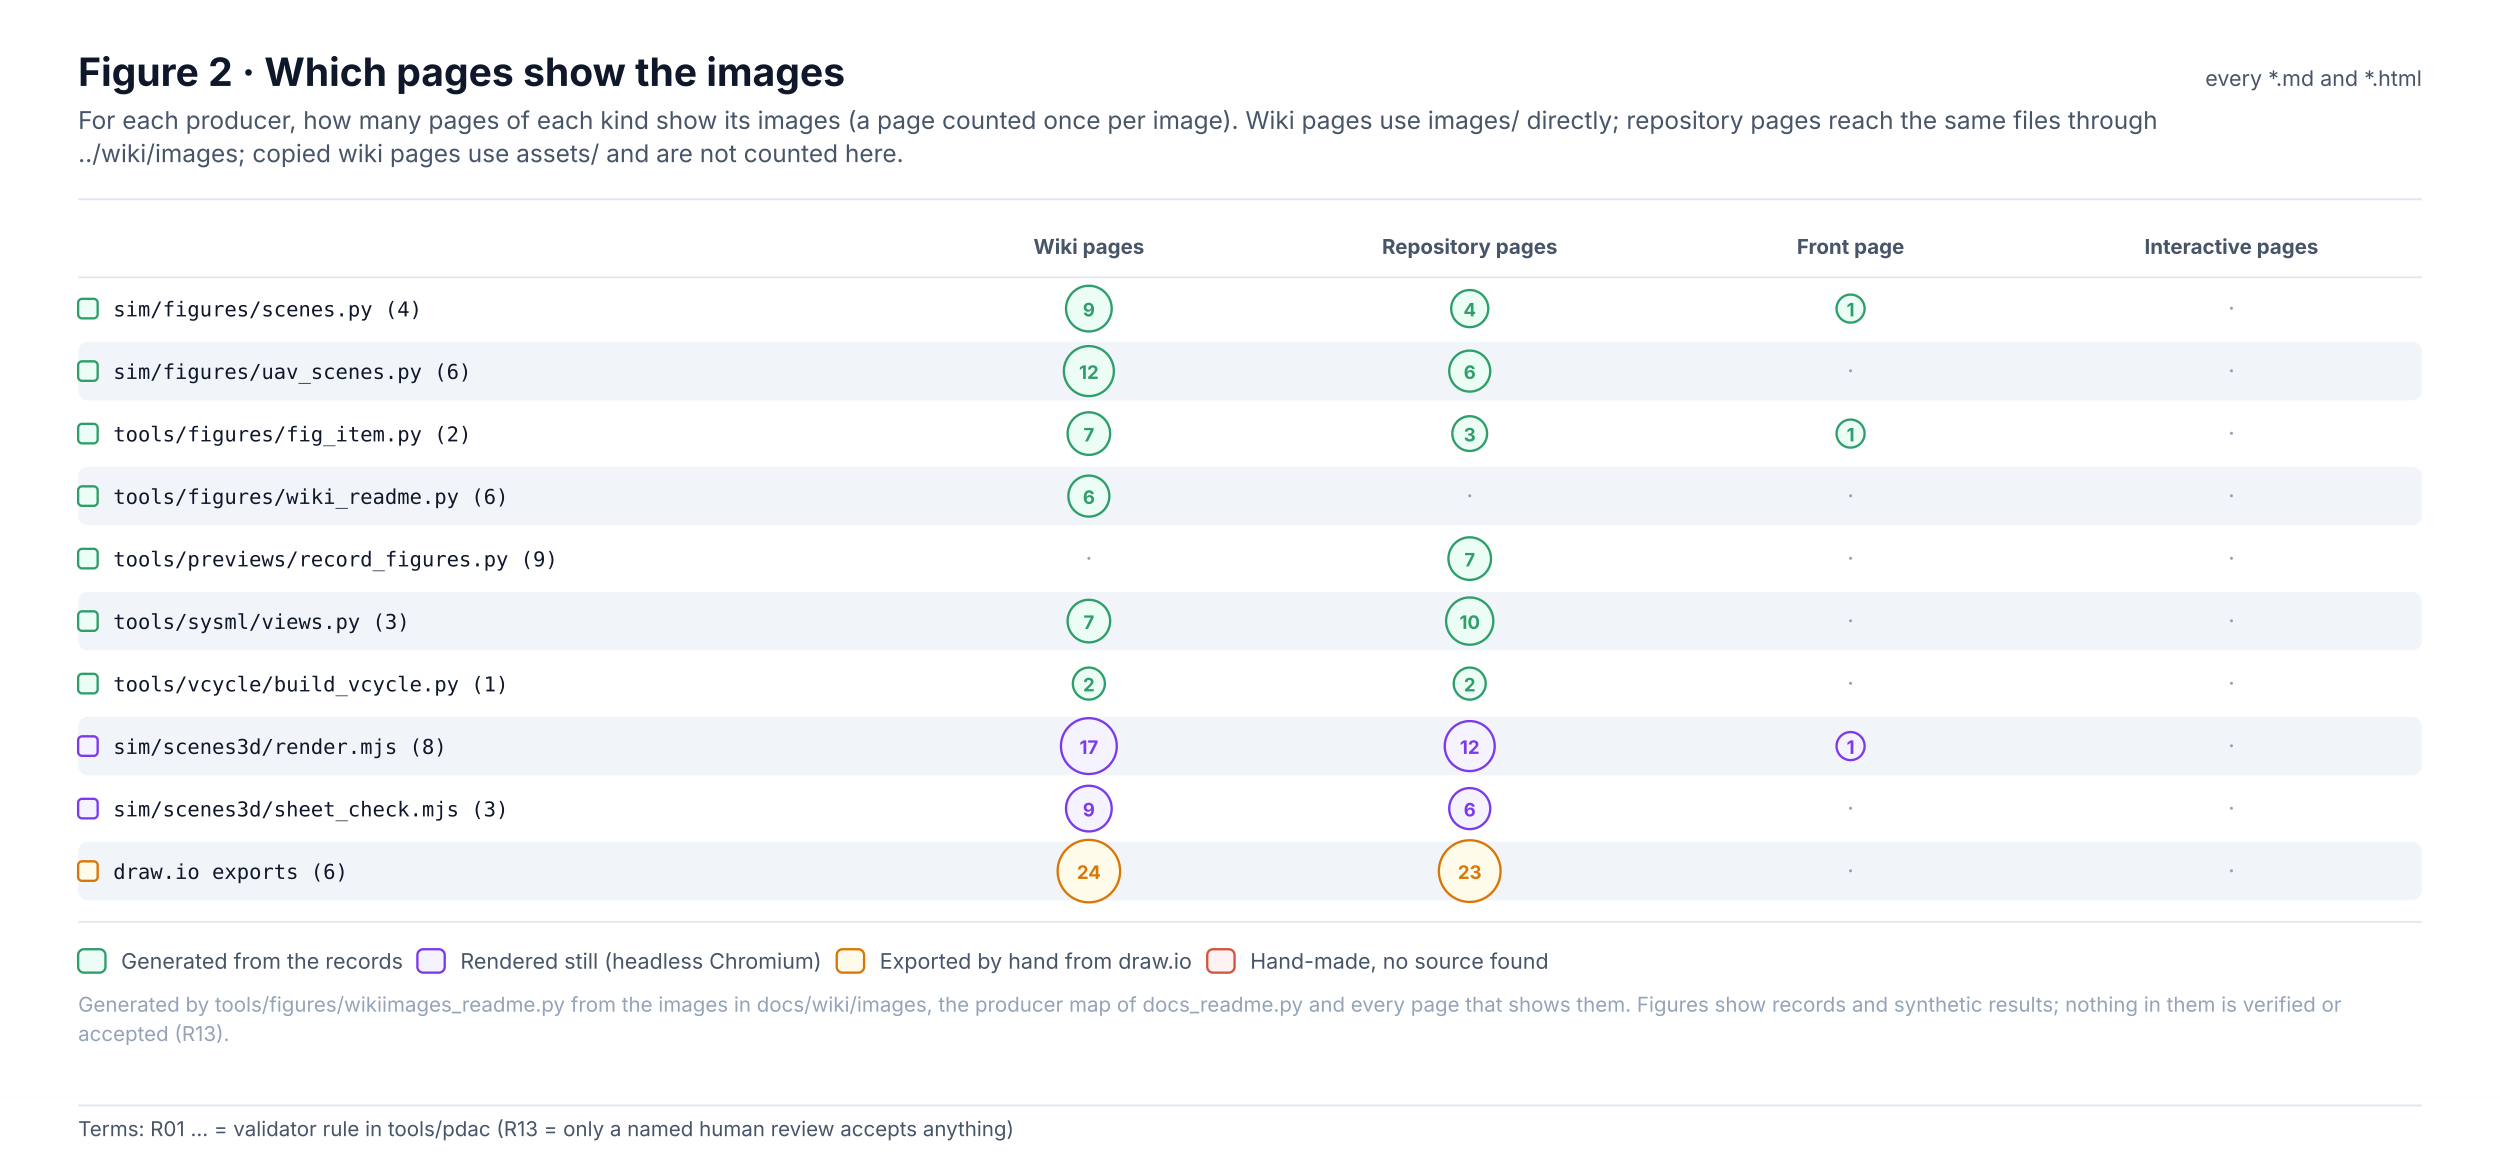
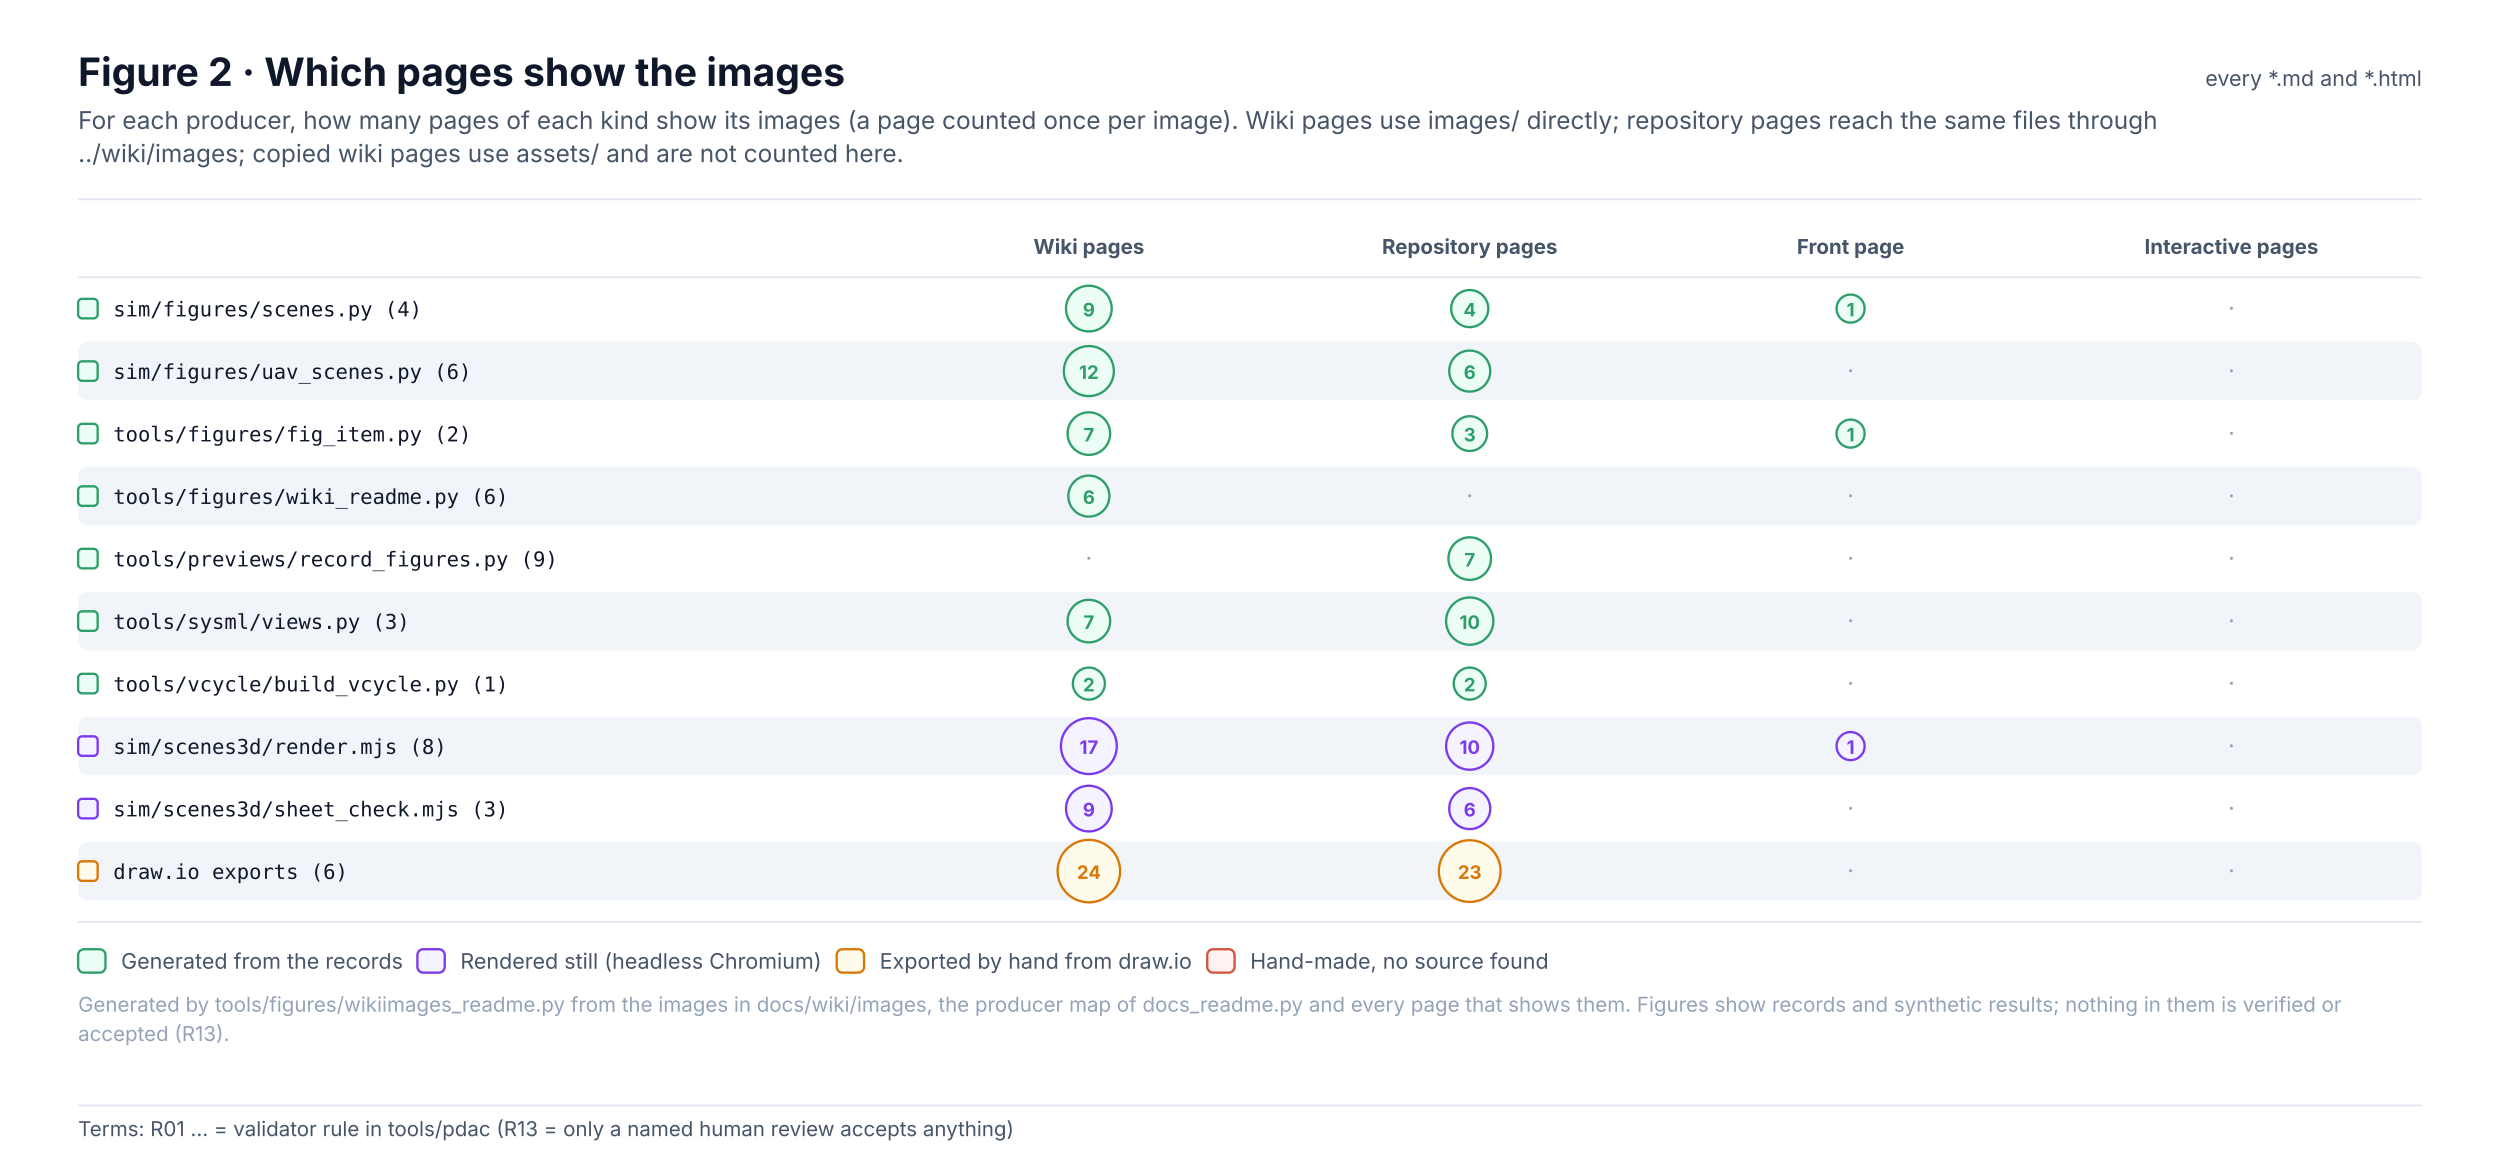
<svg xmlns="http://www.w3.org/2000/svg" width="1280" height="602.1" viewBox="0 0 1280 602.1" font-family="Inter, 'Segoe UI', Helvetica, Arial, sans-serif" role="img">
  <defs>
    <pattern id="hatch" patternUnits="userSpaceOnUse" width="6" height="6" patternTransform="rotate(45)">
      <rect width="6" height="6" fill="#F1F5F9" />
      <line x1="0" y1="0" x2="0" y2="6" stroke="#E2E8F0" stroke-width="2" />
    </pattern>
    <marker id="arr-ink" viewBox="0 0 10 10" refX="9" refY="5" markerWidth="7" markerHeight="7" orient="auto-start-reverse">
      <path d="M0 0 L10 5 L0 10 z" fill="#475569" />
    </marker>
    <marker id="dia-ink" viewBox="0 0 16 10" refX="15" refY="5" markerWidth="12" markerHeight="8" orient="auto-start-reverse">
      <path d="M1 5 L8 1 L15 5 L8 9 z" fill="#475569" />
    </marker>
    <marker id="tri-ink" viewBox="0 0 12 12" refX="11" refY="6" markerWidth="10" markerHeight="10" orient="auto-start-reverse">
      <path d="M1 1 L11 6 L1 11 z" fill="#FFFFFF" stroke="#475569" stroke-width="1.2" />
    </marker>
    <marker id="arr-system" viewBox="0 0 10 10" refX="9" refY="5" markerWidth="7" markerHeight="7" orient="auto-start-reverse">
      <path d="M0 0 L10 5 L0 10 z" fill="#4F46E5" />
    </marker>
    <marker id="dia-system" viewBox="0 0 16 10" refX="15" refY="5" markerWidth="12" markerHeight="8" orient="auto-start-reverse">
      <path d="M1 5 L8 1 L15 5 L8 9 z" fill="#4F46E5" />
    </marker>
    <marker id="tri-system" viewBox="0 0 12 12" refX="11" refY="6" markerWidth="10" markerHeight="10" orient="auto-start-reverse">
      <path d="M1 1 L11 6 L1 11 z" fill="#FFFFFF" stroke="#4F46E5" stroke-width="1.2" />
    </marker>
    <marker id="arr-software" viewBox="0 0 10 10" refX="9" refY="5" markerWidth="7" markerHeight="7" orient="auto-start-reverse">
      <path d="M0 0 L10 5 L0 10 z" fill="#0F766E" />
    </marker>
    <marker id="dia-software" viewBox="0 0 16 10" refX="15" refY="5" markerWidth="12" markerHeight="8" orient="auto-start-reverse">
      <path d="M1 5 L8 1 L15 5 L8 9 z" fill="#0F766E" />
    </marker>
    <marker id="tri-software" viewBox="0 0 12 12" refX="11" refY="6" markerWidth="10" markerHeight="10" orient="auto-start-reverse">
      <path d="M1 1 L11 6 L1 11 z" fill="#FFFFFF" stroke="#0F766E" stroke-width="1.2" />
    </marker>
    <marker id="arr-safety" viewBox="0 0 10 10" refX="9" refY="5" markerWidth="7" markerHeight="7" orient="auto-start-reverse">
      <path d="M0 0 L10 5 L0 10 z" fill="#C2410C" />
    </marker>
    <marker id="dia-safety" viewBox="0 0 16 10" refX="15" refY="5" markerWidth="12" markerHeight="8" orient="auto-start-reverse">
      <path d="M1 5 L8 1 L15 5 L8 9 z" fill="#C2410C" />
    </marker>
    <marker id="tri-safety" viewBox="0 0 12 12" refX="11" refY="6" markerWidth="10" markerHeight="10" orient="auto-start-reverse">
      <path d="M1 1 L11 6 L1 11 z" fill="#FFFFFF" stroke="#C2410C" stroke-width="1.2" />
    </marker>
    <marker id="arr-interface" viewBox="0 0 10 10" refX="9" refY="5" markerWidth="7" markerHeight="7" orient="auto-start-reverse">
      <path d="M0 0 L10 5 L0 10 z" fill="#7C3AED" />
    </marker>
    <marker id="dia-interface" viewBox="0 0 16 10" refX="15" refY="5" markerWidth="12" markerHeight="8" orient="auto-start-reverse">
      <path d="M1 5 L8 1 L15 5 L8 9 z" fill="#7C3AED" />
    </marker>
    <marker id="tri-interface" viewBox="0 0 12 12" refX="11" refY="6" markerWidth="10" markerHeight="10" orient="auto-start-reverse">
      <path d="M1 1 L11 6 L1 11 z" fill="#FFFFFF" stroke="#7C3AED" stroke-width="1.2" />
    </marker>
    <marker id="arr-external" viewBox="0 0 10 10" refX="9" refY="5" markerWidth="7" markerHeight="7" orient="auto-start-reverse">
      <path d="M0 0 L10 5 L0 10 z" fill="#64748B" />
    </marker>
    <marker id="dia-external" viewBox="0 0 16 10" refX="15" refY="5" markerWidth="12" markerHeight="8" orient="auto-start-reverse">
      <path d="M1 5 L8 1 L15 5 L8 9 z" fill="#64748B" />
    </marker>
    <marker id="tri-external" viewBox="0 0 12 12" refX="11" refY="6" markerWidth="10" markerHeight="10" orient="auto-start-reverse">
      <path d="M1 1 L11 6 L1 11 z" fill="#FFFFFF" stroke="#64748B" stroke-width="1.2" />
    </marker>
    <marker id="arr-work" viewBox="0 0 10 10" refX="9" refY="5" markerWidth="7" markerHeight="7" orient="auto-start-reverse">
      <path d="M0 0 L10 5 L0 10 z" fill="#475569" />
    </marker>
    <marker id="dia-work" viewBox="0 0 16 10" refX="15" refY="5" markerWidth="12" markerHeight="8" orient="auto-start-reverse">
      <path d="M1 5 L8 1 L15 5 L8 9 z" fill="#475569" />
    </marker>
    <marker id="tri-work" viewBox="0 0 12 12" refX="11" refY="6" markerWidth="10" markerHeight="10" orient="auto-start-reverse">
      <path d="M1 1 L11 6 L1 11 z" fill="#FFFFFF" stroke="#475569" stroke-width="1.2" />
    </marker>
    <marker id="arr-muted" viewBox="0 0 10 10" refX="9" refY="5" markerWidth="7" markerHeight="7" orient="auto-start-reverse">
      <path d="M0 0 L10 5 L0 10 z" fill="#94A3B8" />
    </marker>
    <marker id="dia-muted" viewBox="0 0 16 10" refX="15" refY="5" markerWidth="12" markerHeight="8" orient="auto-start-reverse">
      <path d="M1 5 L8 1 L15 5 L8 9 z" fill="#94A3B8" />
    </marker>
    <marker id="tri-muted" viewBox="0 0 12 12" refX="11" refY="6" markerWidth="10" markerHeight="10" orient="auto-start-reverse">
      <path d="M1 1 L11 6 L1 11 z" fill="#FFFFFF" stroke="#94A3B8" stroke-width="1.2" />
    </marker>
    <marker id="arr-current" viewBox="0 0 10 10" refX="9" refY="5" markerWidth="7" markerHeight="7" orient="auto-start-reverse">
      <path d="M0 0 L10 5 L0 10 z" fill="#0F172A" />
    </marker>
    <marker id="dia-current" viewBox="0 0 16 10" refX="15" refY="5" markerWidth="12" markerHeight="8" orient="auto-start-reverse">
      <path d="M1 5 L8 1 L15 5 L8 9 z" fill="#0F172A" />
    </marker>
    <marker id="tri-current" viewBox="0 0 12 12" refX="11" refY="6" markerWidth="10" markerHeight="10" orient="auto-start-reverse">
      <path d="M1 1 L11 6 L1 11 z" fill="#FFFFFF" stroke="#0F172A" stroke-width="1.2" />
    </marker>
    <marker id="arr-ok" viewBox="0 0 10 10" refX="9" refY="5" markerWidth="7" markerHeight="7" orient="auto-start-reverse">
      <path d="M0 0 L10 5 L0 10 z" fill="#2E9E6A" />
    </marker>
    <marker id="dia-ok" viewBox="0 0 16 10" refX="15" refY="5" markerWidth="12" markerHeight="8" orient="auto-start-reverse">
      <path d="M1 5 L8 1 L15 5 L8 9 z" fill="#2E9E6A" />
    </marker>
    <marker id="tri-ok" viewBox="0 0 12 12" refX="11" refY="6" markerWidth="10" markerHeight="10" orient="auto-start-reverse">
      <path d="M1 1 L11 6 L1 11 z" fill="#FFFFFF" stroke="#2E9E6A" stroke-width="1.2" />
    </marker>
    <marker id="arr-amber" viewBox="0 0 10 10" refX="9" refY="5" markerWidth="7" markerHeight="7" orient="auto-start-reverse">
      <path d="M0 0 L10 5 L0 10 z" fill="#D97706" />
    </marker>
    <marker id="dia-amber" viewBox="0 0 16 10" refX="15" refY="5" markerWidth="12" markerHeight="8" orient="auto-start-reverse">
      <path d="M1 5 L8 1 L15 5 L8 9 z" fill="#D97706" />
    </marker>
    <marker id="tri-amber" viewBox="0 0 12 12" refX="11" refY="6" markerWidth="10" markerHeight="10" orient="auto-start-reverse">
      <path d="M1 1 L11 6 L1 11 z" fill="#FFFFFF" stroke="#D97706" stroke-width="1.2" />
    </marker>
    <marker id="arr-red" viewBox="0 0 10 10" refX="9" refY="5" markerWidth="7" markerHeight="7" orient="auto-start-reverse">
      <path d="M0 0 L10 5 L0 10 z" fill="#D2553F" />
    </marker>
    <marker id="dia-red" viewBox="0 0 16 10" refX="15" refY="5" markerWidth="12" markerHeight="8" orient="auto-start-reverse">
      <path d="M1 5 L8 1 L15 5 L8 9 z" fill="#D2553F" />
    </marker>
    <marker id="tri-red" viewBox="0 0 12 12" refX="11" refY="6" markerWidth="10" markerHeight="10" orient="auto-start-reverse">
      <path d="M1 1 L11 6 L1 11 z" fill="#FFFFFF" stroke="#D2553F" stroke-width="1.2" />
    </marker>
  </defs>
  <rect x="0" y="0" width="1280" height="562" rx="0" fill="#FFFFFF" stroke="none" stroke-width="0" />
  <text x="40" y="44" font-size="20" fill="#0F172A" font-weight="700">Figure 2 · Which pages show the images</text>
  <text x="40" y="66" font-size="12.5" fill="#475569">For each producer, how many pages of each kind show its images (a page counted once per image). Wiki pages use images/ directly; repository pages reach the same files through</text>
  <text x="40" y="83" font-size="12.5" fill="#475569">../wiki/images; copied wiki pages use assets/ and are not counted here.</text>
  <text x="1240" y="44" font-size="11" fill="#475569" text-anchor="end">every *.md and *.html</text>
  <line x1="40" y1="102" x2="1240" y2="102" stroke="#E2E8F0" stroke-width="1" />
  <text x="557.5" y="130" font-size="10.5" fill="#475569" font-weight="700" text-anchor="middle">Wiki pages</text>
  <text x="752.5" y="130" font-size="10.5" fill="#475569" font-weight="700" text-anchor="middle">Repository pages</text>
  <text x="947.5" y="130" font-size="10.5" fill="#475569" font-weight="700" text-anchor="middle">Front page</text>
  <text x="1142.5" y="130" font-size="10.5" fill="#475569" font-weight="700" text-anchor="middle">Interactive pages</text>
  <line x1="40" y1="142" x2="1240" y2="142" stroke="#E2E8F0" stroke-width="1" />
  <rect x="40" y="153" width="10" height="10" rx="2" fill="#ECFDF5" stroke="#2E9E6A" stroke-width="1.2" />
  <text x="58" y="162" font-size="10.5" fill="#0F172A" font-family="'JetBrains Mono', 'SFMono-Regular', Menlo, Consolas, monospace">sim/figures/scenes.py (4)</text>
  <circle cx="557.5" cy="158.0" r="11.7" fill="#ECFDF5" stroke="#2E9E6A" stroke-width="1.2" />
  <text x="557.5" y="162" font-size="9.5" fill="#2E9E6A" font-weight="700" text-anchor="middle">9</text>
  <circle cx="752.5" cy="158.0" r="9.5" fill="#ECFDF5" stroke="#2E9E6A" stroke-width="1.2" />
  <text x="752.5" y="162" font-size="9.5" fill="#2E9E6A" font-weight="700" text-anchor="middle">4</text>
  <circle cx="947.5" cy="158.0" r="7.2" fill="#ECFDF5" stroke="#2E9E6A" stroke-width="1.2" />
  <text x="947.5" y="162" font-size="9.5" fill="#2E9E6A" font-weight="700" text-anchor="middle">1</text>
  <text x="1142.5" y="162" font-size="12" fill="#94A3B8" text-anchor="middle">·</text>
  <rect x="40" y="175" width="1200" height="30" rx="5" fill="#F1F5F9" stroke="none" stroke-width="0" />
  <rect x="40" y="185" width="10" height="10" rx="2" fill="#ECFDF5" stroke="#2E9E6A" stroke-width="1.2" />
  <text x="58" y="194" font-size="10.5" fill="#0F172A" font-family="'JetBrains Mono', 'SFMono-Regular', Menlo, Consolas, monospace">sim/figures/uav_scenes.py (6)</text>
  <circle cx="557.5" cy="190.0" r="12.8" fill="#ECFDF5" stroke="#2E9E6A" stroke-width="1.2" />
  <text x="557.5" y="194" font-size="9.5" fill="#2E9E6A" font-weight="700" text-anchor="middle">12</text>
  <circle cx="752.5" cy="190.0" r="10.5" fill="#ECFDF5" stroke="#2E9E6A" stroke-width="1.2" />
  <text x="752.5" y="194" font-size="9.5" fill="#2E9E6A" font-weight="700" text-anchor="middle">6</text>
  <text x="947.5" y="194" font-size="12" fill="#94A3B8" text-anchor="middle">·</text>
  <text x="1142.5" y="194" font-size="12" fill="#94A3B8" text-anchor="middle">·</text>
  <rect x="40" y="217" width="10" height="10" rx="2" fill="#ECFDF5" stroke="#2E9E6A" stroke-width="1.2" />
  <text x="58" y="226" font-size="10.5" fill="#0F172A" font-family="'JetBrains Mono', 'SFMono-Regular', Menlo, Consolas, monospace">tools/figures/fig_item.py (2)</text>
  <circle cx="557.5" cy="222.0" r="10.9" fill="#ECFDF5" stroke="#2E9E6A" stroke-width="1.2" />
  <text x="557.5" y="226" font-size="9.5" fill="#2E9E6A" font-weight="700" text-anchor="middle">7</text>
  <circle cx="752.5" cy="222.0" r="8.9" fill="#ECFDF5" stroke="#2E9E6A" stroke-width="1.2" />
  <text x="752.5" y="226" font-size="9.5" fill="#2E9E6A" font-weight="700" text-anchor="middle">3</text>
  <circle cx="947.5" cy="222.0" r="7.2" fill="#ECFDF5" stroke="#2E9E6A" stroke-width="1.2" />
  <text x="947.5" y="226" font-size="9.5" fill="#2E9E6A" font-weight="700" text-anchor="middle">1</text>
  <text x="1142.5" y="226" font-size="12" fill="#94A3B8" text-anchor="middle">·</text>
  <rect x="40" y="239" width="1200" height="30" rx="5" fill="#F1F5F9" stroke="none" stroke-width="0" />
  <rect x="40" y="249" width="10" height="10" rx="2" fill="#ECFDF5" stroke="#2E9E6A" stroke-width="1.2" />
  <text x="58" y="258" font-size="10.5" fill="#0F172A" font-family="'JetBrains Mono', 'SFMono-Regular', Menlo, Consolas, monospace">tools/figures/wiki_readme.py (6)</text>
  <circle cx="557.5" cy="254.0" r="10.5" fill="#ECFDF5" stroke="#2E9E6A" stroke-width="1.2" />
  <text x="557.5" y="258" font-size="9.5" fill="#2E9E6A" font-weight="700" text-anchor="middle">6</text>
  <text x="752.5" y="258" font-size="12" fill="#94A3B8" text-anchor="middle">·</text>
  <text x="947.5" y="258" font-size="12" fill="#94A3B8" text-anchor="middle">·</text>
  <text x="1142.5" y="258" font-size="12" fill="#94A3B8" text-anchor="middle">·</text>
  <rect x="40" y="281" width="10" height="10" rx="2" fill="#ECFDF5" stroke="#2E9E6A" stroke-width="1.2" />
  <text x="58" y="290" font-size="10.5" fill="#0F172A" font-family="'JetBrains Mono', 'SFMono-Regular', Menlo, Consolas, monospace">tools/previews/record_figures.py (9)</text>
  <text x="557.5" y="290" font-size="12" fill="#94A3B8" text-anchor="middle">·</text>
  <circle cx="752.5" cy="286.0" r="10.9" fill="#ECFDF5" stroke="#2E9E6A" stroke-width="1.2" />
  <text x="752.5" y="290" font-size="9.5" fill="#2E9E6A" font-weight="700" text-anchor="middle">7</text>
  <text x="947.5" y="290" font-size="12" fill="#94A3B8" text-anchor="middle">·</text>
  <text x="1142.5" y="290" font-size="12" fill="#94A3B8" text-anchor="middle">·</text>
  <rect x="40" y="303" width="1200" height="30" rx="5" fill="#F1F5F9" stroke="none" stroke-width="0" />
  <rect x="40" y="313" width="10" height="10" rx="2" fill="#ECFDF5" stroke="#2E9E6A" stroke-width="1.2" />
  <text x="58" y="322" font-size="10.5" fill="#0F172A" font-family="'JetBrains Mono', 'SFMono-Regular', Menlo, Consolas, monospace">tools/sysml/views.py (3)</text>
  <circle cx="557.5" cy="318.0" r="10.9" fill="#ECFDF5" stroke="#2E9E6A" stroke-width="1.2" />
  <text x="557.5" y="322" font-size="9.5" fill="#2E9E6A" font-weight="700" text-anchor="middle">7</text>
  <circle cx="752.5" cy="318.0" r="12.1" fill="#ECFDF5" stroke="#2E9E6A" stroke-width="1.2" />
  <text x="752.5" y="322" font-size="9.5" fill="#2E9E6A" font-weight="700" text-anchor="middle">10</text>
  <text x="947.5" y="322" font-size="12" fill="#94A3B8" text-anchor="middle">·</text>
  <text x="1142.5" y="322" font-size="12" fill="#94A3B8" text-anchor="middle">·</text>
  <rect x="40" y="345" width="10" height="10" rx="2" fill="#ECFDF5" stroke="#2E9E6A" stroke-width="1.2" />
  <text x="58" y="354" font-size="10.5" fill="#0F172A" font-family="'JetBrains Mono', 'SFMono-Regular', Menlo, Consolas, monospace">tools/vcycle/build_vcycle.py (1)</text>
  <circle cx="557.5" cy="350.0" r="8.2" fill="#ECFDF5" stroke="#2E9E6A" stroke-width="1.2" />
  <text x="557.5" y="354" font-size="9.5" fill="#2E9E6A" font-weight="700" text-anchor="middle">2</text>
  <circle cx="752.5" cy="350.0" r="8.2" fill="#ECFDF5" stroke="#2E9E6A" stroke-width="1.2" />
  <text x="752.5" y="354" font-size="9.5" fill="#2E9E6A" font-weight="700" text-anchor="middle">2</text>
  <text x="947.5" y="354" font-size="12" fill="#94A3B8" text-anchor="middle">·</text>
  <text x="1142.5" y="354" font-size="12" fill="#94A3B8" text-anchor="middle">·</text>
  <rect x="40" y="367" width="1200" height="30" rx="5" fill="#F1F5F9" stroke="none" stroke-width="0" />
  <rect x="40" y="377" width="10" height="10" rx="2" fill="#F5F3FF" stroke="#7C3AED" stroke-width="1.2" />
  <text x="58" y="386" font-size="10.5" fill="#0F172A" font-family="'JetBrains Mono', 'SFMono-Regular', Menlo, Consolas, monospace">sim/scenes3d/render.mjs (8)</text>
  <circle cx="557.5" cy="382.0" r="14.3" fill="#F5F3FF" stroke="#7C3AED" stroke-width="1.2" />
  <text x="557.5" y="386" font-size="9.5" fill="#7C3AED" font-weight="700" text-anchor="middle">17</text>
-   <circle cx="752.5" cy="382.0" r="12.8" fill="#F5F3FF" stroke="#7C3AED" stroke-width="1.2" />
-   <text x="752.5" y="386" font-size="9.5" fill="#7C3AED" font-weight="700" text-anchor="middle">12</text>
+   <circle cx="752.5" cy="382.0" r="12.1" fill="#F5F3FF" stroke="#7C3AED" stroke-width="1.2" />
+   <text x="752.5" y="386" font-size="9.5" fill="#7C3AED" font-weight="700" text-anchor="middle">10</text>
  <circle cx="947.5" cy="382.0" r="7.2" fill="#F5F3FF" stroke="#7C3AED" stroke-width="1.2" />
  <text x="947.5" y="386" font-size="9.5" fill="#7C3AED" font-weight="700" text-anchor="middle">1</text>
  <text x="1142.5" y="386" font-size="12" fill="#94A3B8" text-anchor="middle">·</text>
  <rect x="40" y="409" width="10" height="10" rx="2" fill="#F5F3FF" stroke="#7C3AED" stroke-width="1.2" />
  <text x="58" y="418" font-size="10.5" fill="#0F172A" font-family="'JetBrains Mono', 'SFMono-Regular', Menlo, Consolas, monospace">sim/scenes3d/sheet_check.mjs (3)</text>
  <circle cx="557.5" cy="414.0" r="11.7" fill="#F5F3FF" stroke="#7C3AED" stroke-width="1.2" />
  <text x="557.5" y="418" font-size="9.5" fill="#7C3AED" font-weight="700" text-anchor="middle">9</text>
  <circle cx="752.5" cy="414.0" r="10.5" fill="#F5F3FF" stroke="#7C3AED" stroke-width="1.2" />
  <text x="752.5" y="418" font-size="9.5" fill="#7C3AED" font-weight="700" text-anchor="middle">6</text>
  <text x="947.5" y="418" font-size="12" fill="#94A3B8" text-anchor="middle">·</text>
  <text x="1142.5" y="418" font-size="12" fill="#94A3B8" text-anchor="middle">·</text>
  <rect x="40" y="431" width="1200" height="30" rx="5" fill="#F1F5F9" stroke="none" stroke-width="0" />
  <rect x="40" y="441" width="10" height="10" rx="2" fill="#FFFBEB" stroke="#D97706" stroke-width="1.2" />
  <text x="58" y="450" font-size="10.5" fill="#0F172A" font-family="'JetBrains Mono', 'SFMono-Regular', Menlo, Consolas, monospace">draw.io exports (6)</text>
  <circle cx="557.5" cy="446.0" r="16.0" fill="#FFFBEB" stroke="#D97706" stroke-width="1.2" />
  <text x="557.5" y="450" font-size="9.5" fill="#D97706" font-weight="700" text-anchor="middle">24</text>
  <circle cx="752.5" cy="446.0" r="15.8" fill="#FFFBEB" stroke="#D97706" stroke-width="1.2" />
  <text x="752.5" y="450" font-size="9.5" fill="#D97706" font-weight="700" text-anchor="middle">23</text>
  <text x="947.5" y="450" font-size="12" fill="#94A3B8" text-anchor="middle">·</text>
  <text x="1142.5" y="450" font-size="12" fill="#94A3B8" text-anchor="middle">·</text>
  <line x1="40" y1="472" x2="1240" y2="472" stroke="#E2E8F0" stroke-width="1" />
  <rect x="40" y="486" width="14" height="12" rx="3" fill="#ECFDF5" stroke="#2E9E6A" stroke-width="1.2" />
  <text x="62" y="496" font-size="11" fill="#475569">Generated from the records</text>
  <rect x="213.7" y="486" width="14" height="12" rx="3" fill="#F5F3FF" stroke="#7C3AED" stroke-width="1.2" />
  <text x="235.7" y="496" font-size="11" fill="#475569">Rendered still (headless Chromium)</text>
  <rect x="428.4" y="486" width="14" height="12" rx="3" fill="#FFFBEB" stroke="#D97706" stroke-width="1.2" />
  <text x="450.4" y="496" font-size="11" fill="#475569">Exported by hand from draw.io</text>
  <rect x="618.1" y="486" width="14" height="12" rx="3" fill="#FEF2F2" stroke="#D2553F" stroke-width="1.2" />
  <text x="640.1" y="496" font-size="11" fill="#475569">Hand-made, no source found</text>
  <text x="40" y="518" font-size="10.5" fill="#94A3B8">Generated by tools/figures/wikiimages_readme.py from the images in docs/wiki/images, the producer map of docs_readme.py and every page that shows them. Figures show records and synthetic results; nothing in them is verified or</text>
  <text x="40" y="533" font-size="10.5" fill="#94A3B8">accepted (R13).</text>
  <g class="terms" data-base-h="562">
    <rect x="0" y="562" width="1280" height="40.1" fill="#FFFFFF" />
    <line x1="40" y1="566" x2="1240" y2="566" stroke="#E2E8F0" stroke-width="1" />
    <text x="40" y="581.7" font-size="10.5" fill="#475569" font-family="Inter, 'Segoe UI', Helvetica, Arial, sans-serif">Terms: R01 … = validator rule in tools/pdac (R13 = only a named human review accepts anything)</text>
  </g>
</svg>
